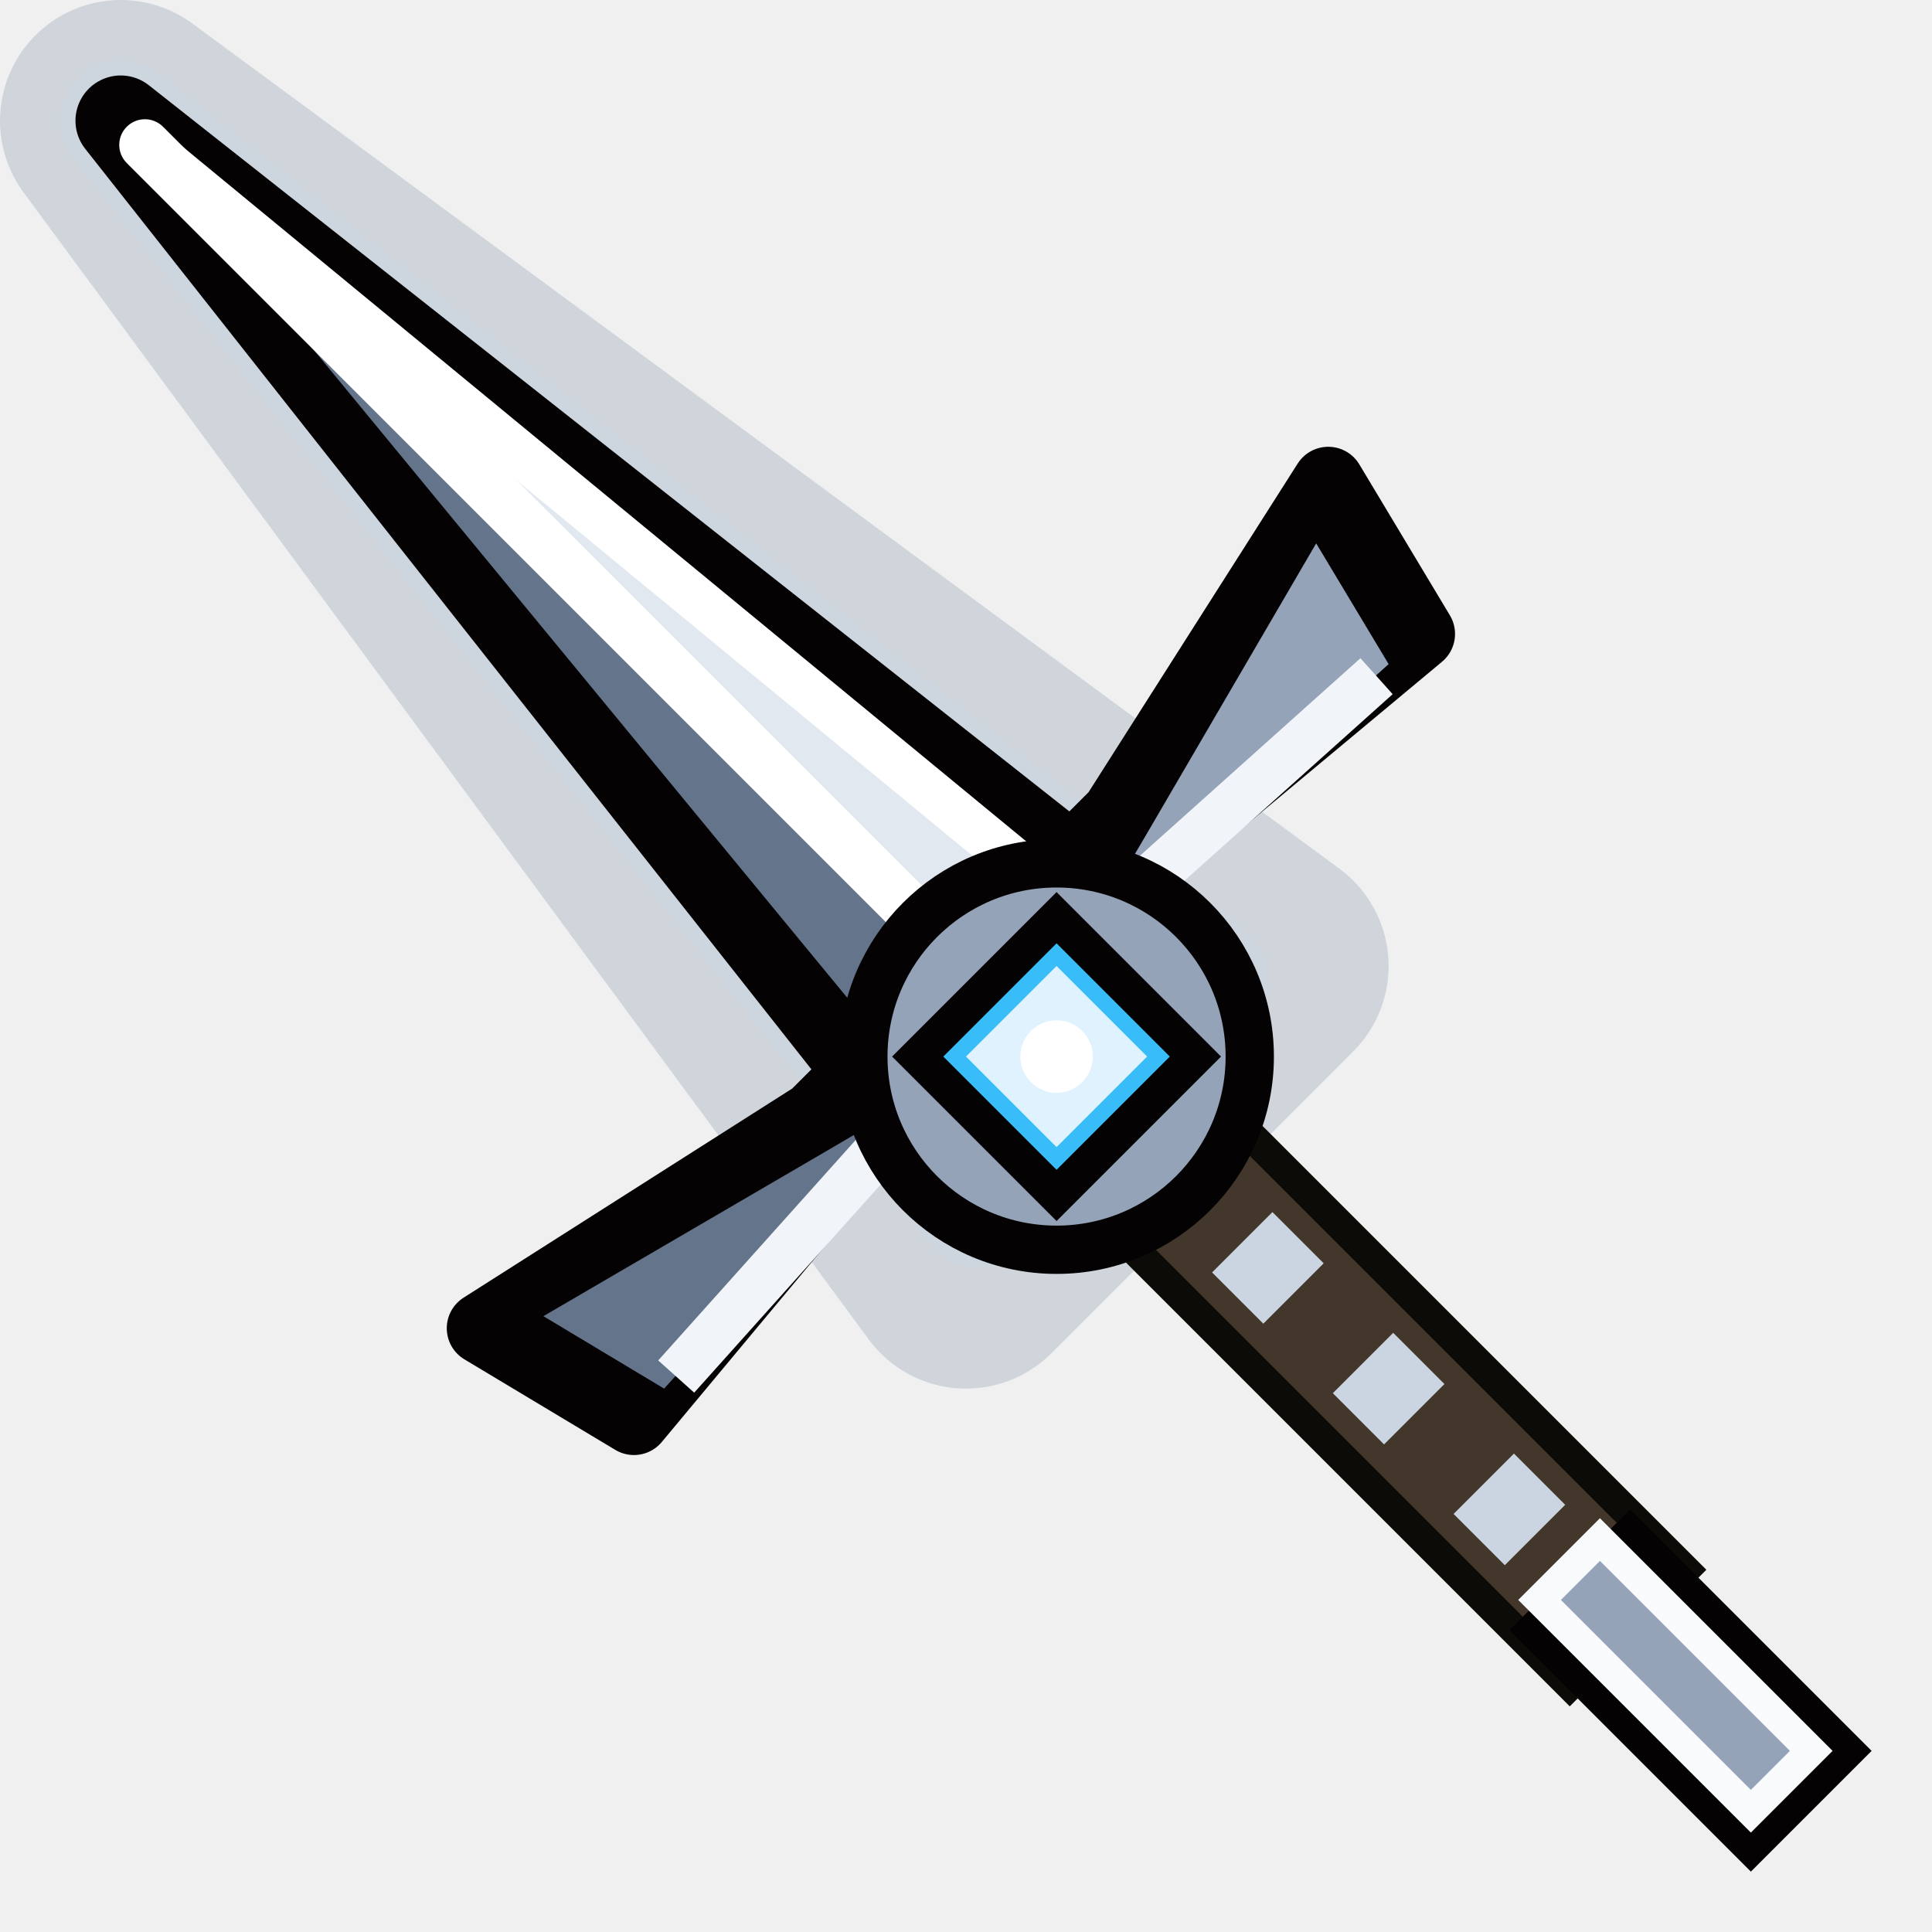
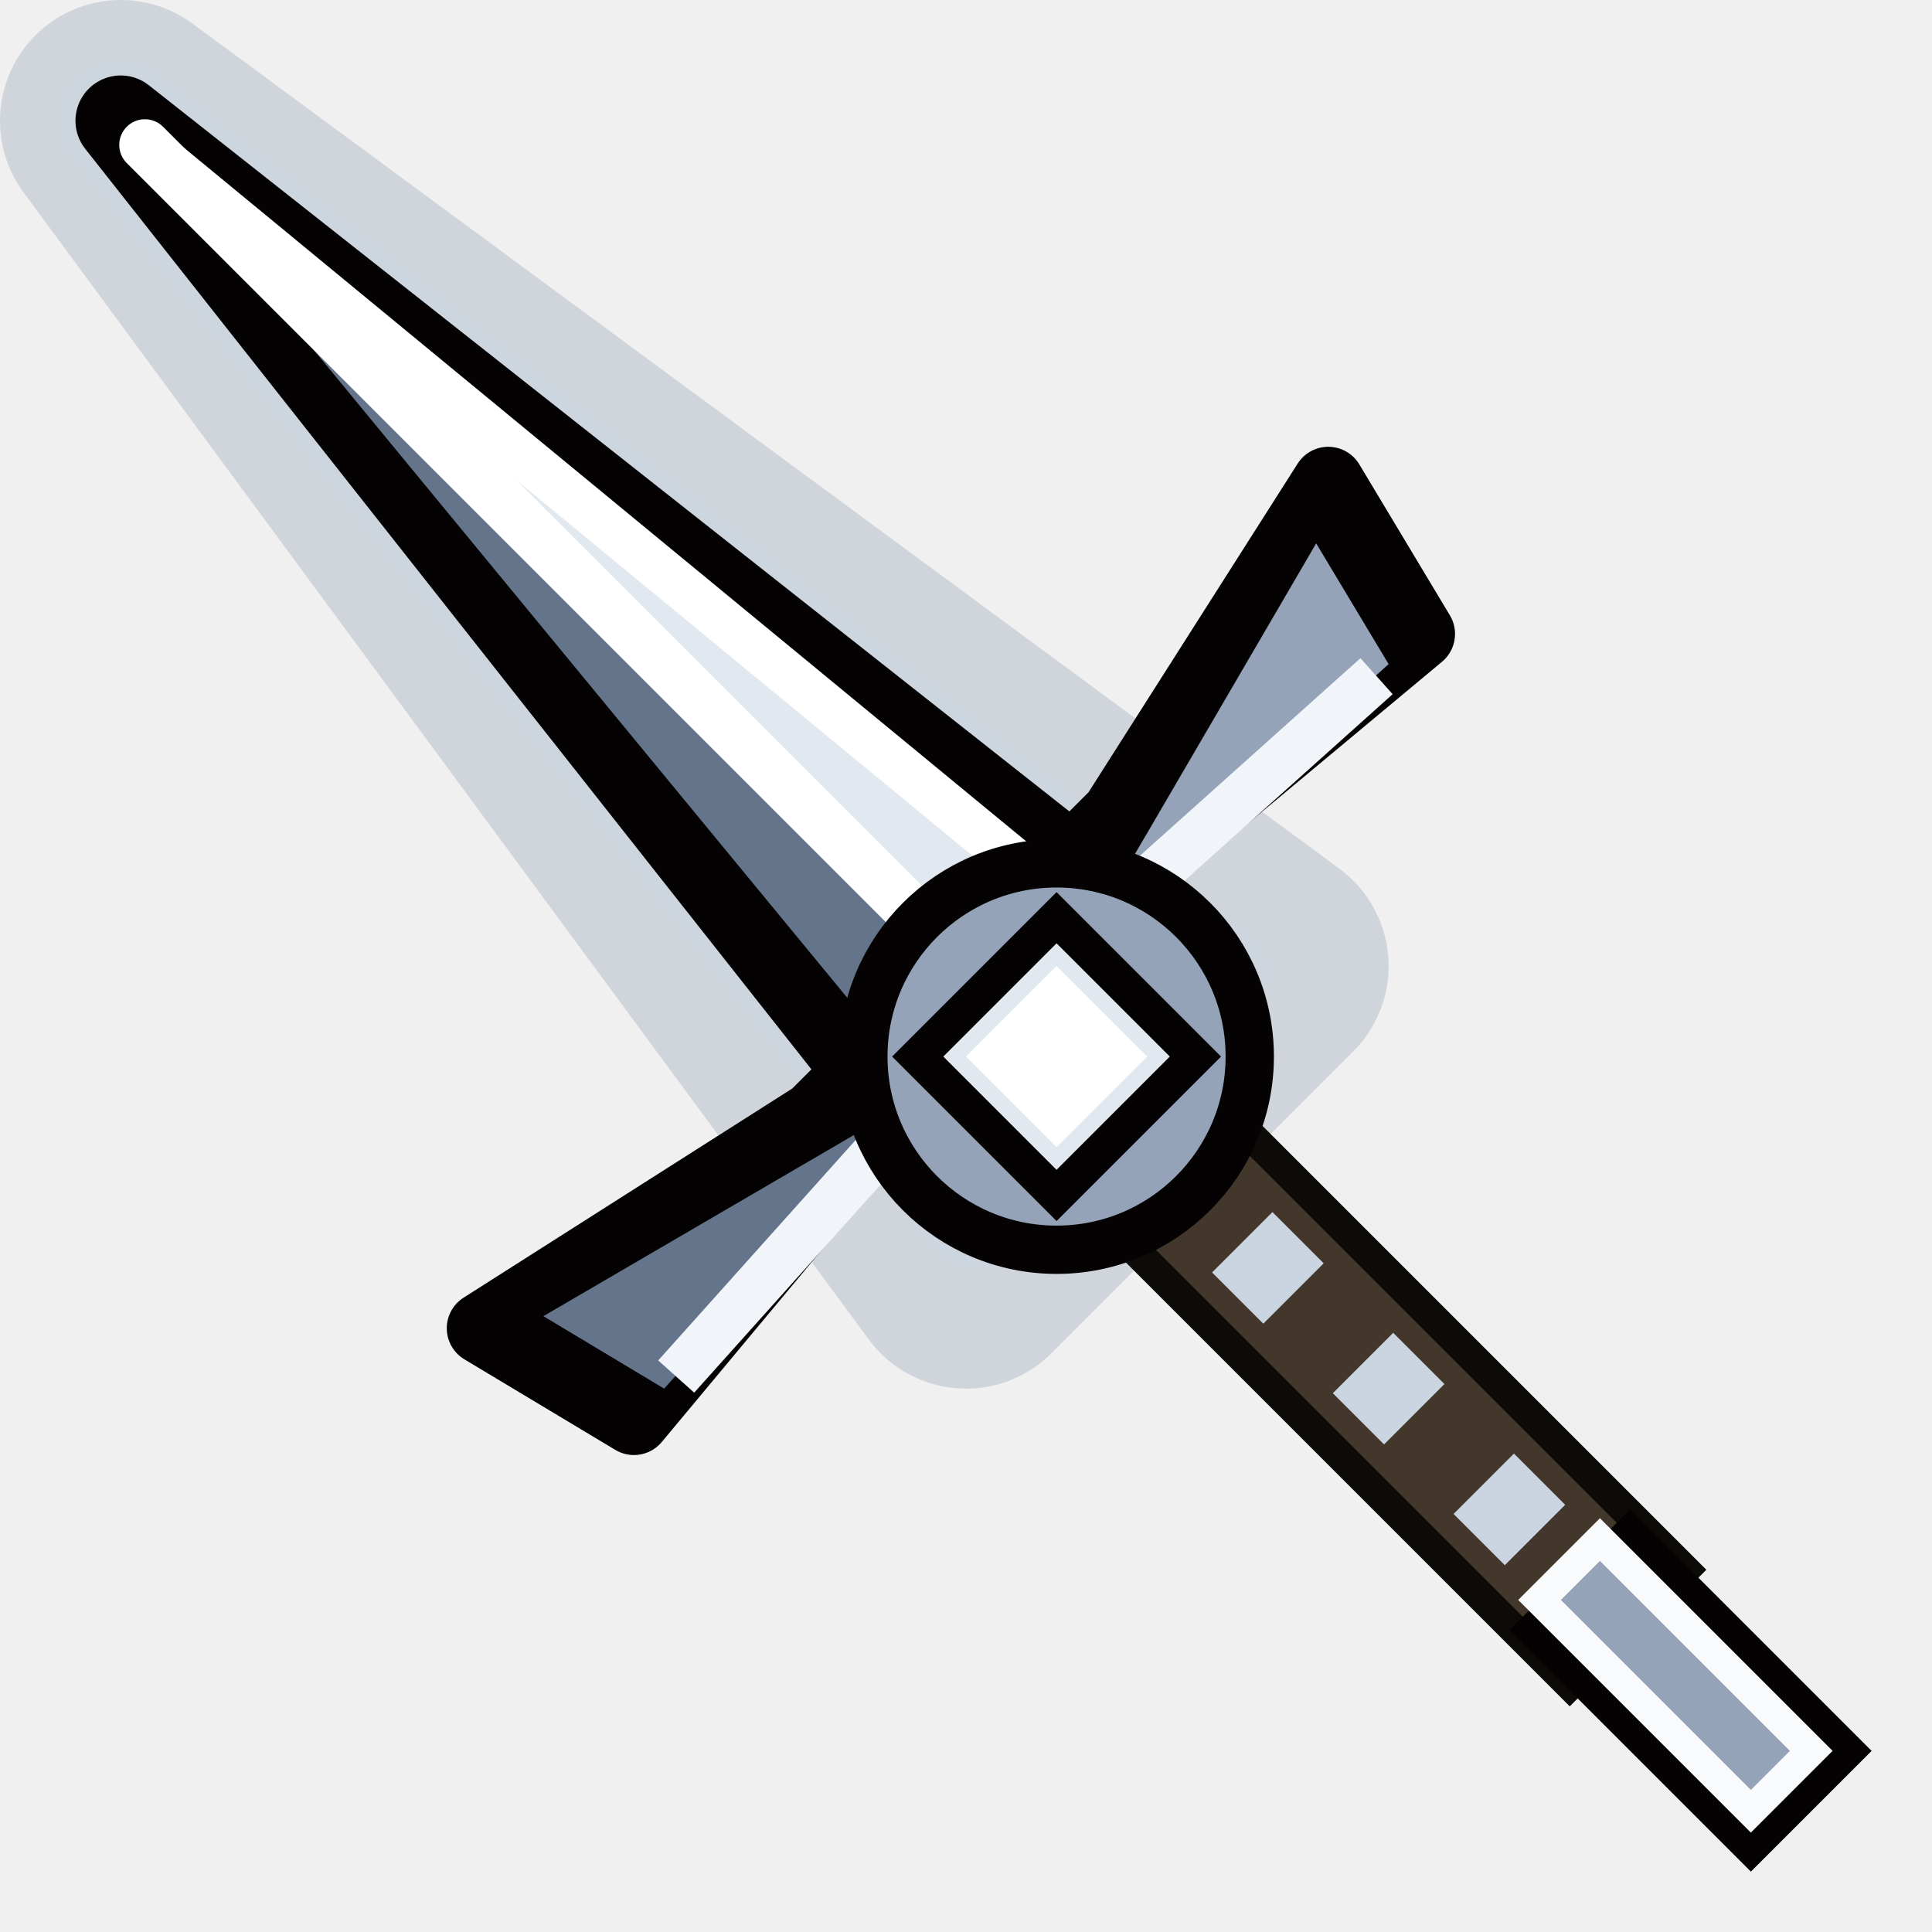
<svg xmlns="http://www.w3.org/2000/svg" width="32" height="32" viewBox="0 0 32 32" fill="none">
  <path d="M2 2 L20.5 16.5 L16.5 20.5 Z" fill="#94A3B8" fill-opacity="0.25" />
  <path d="M2 2 L21 16 L16 21 Z" stroke="#94A3B8" stroke-width="4" stroke-linecap="round" stroke-linejoin="round" opacity="0.35" />
  <path d="M2 2 L20 16.2 L16.2 20 Z" stroke="#CBD5E1" stroke-width="2" stroke-linecap="round" stroke-linejoin="round" opacity="0.6" />
  <path d="M2 2 L20 16.2 L18.5 18.5 L16.2 20 Z" fill="#050203" stroke="#050203" stroke-width="1.5" stroke-linejoin="round" />
  <path d="M2.4 2.4 L19.4 16.4 L18.2 18.2 Z" fill="#E2E8F0" />
  <path d="M2.4 2.4 L19.4 16.4" stroke="#FFFFFF" stroke-width="0.75" stroke-linecap="round" />
  <path d="M2.4 2.4 L18.2 18.2 L16.4 19.4 Z" fill="#64748B" />
  <path d="M2.4 2.4 L17.5 17.5" stroke="#FFFFFF" stroke-width="0.85" stroke-linecap="round" />
  <path d="M18.5 18.5 L26 26" stroke="#0D0B08" stroke-width="3.2" stroke-linecap="square" />
  <path d="M19.5 19.5 L25.5 25.5" stroke="#42372A" stroke-width="2.2" stroke-linecap="square" />
  <path d="M20.5 21.5 L21.5 20.5" stroke="#CBD5E1" stroke-width="1.2" />
  <path d="M22.5 23.5 L23.5 22.5" stroke="#CBD5E1" stroke-width="1.2" />
  <path d="M24.5 25.5 L25.5 24.5" stroke="#CBD5E1" stroke-width="1.2" />
  <path d="M25 27 L27 25 L31 29 L29 31 Z" fill="#050203" />
  <path d="M25.5 26.5 L26.5 25.5 L30 29 L29 30 Z" fill="#94A3B8" stroke="#F8FAFC" stroke-width="0.5" />
  <path d="M17.5 15.5 L23.5 10.5 L22 8 L18.5 13.5 L13.5 18.5 L8 22 L10.5 23.5 L15.5 17.5 Z" fill="#050203" stroke="#050203" stroke-width="1.2" stroke-linejoin="round" />
  <path d="M18 15.5 L23 11 L21.8 9 L19 13.8 Z" fill="#94A3B8" />
  <path d="M18 15.5 L22.8 11.2" stroke="#F1F5F9" stroke-width="0.8" />
  <path d="M15.5 18 L11 23 L9 21.8 L13.8 19 Z" fill="#64748B" />
  <path d="M15.5 18 L11.2 22.8" stroke="#F1F5F9" stroke-width="0.8" />
  <circle cx="17.5" cy="17.5" r="3.2" fill="#94A3B8" stroke="#050203" stroke-width="0.8" />
-   <polygon points="17.5,15.2 19.8,17.5 17.5,19.8 15.2,17.5" fill="#38BDF8" stroke="#050203" stroke-width="0.6" />
-   <polygon points="17.5,16 19,17.5 17.5,19 16,17.5" fill="#E0F2FE" />
+   <polygon points="17.5,15.2 19.8,17.5 17.5,19.8 15.2,17.5" fill="#E2E8F0" stroke="#050203" stroke-width="0.6" />
+   <polygon points="17.5,16 19,17.5 17.5,19 16,17.5" fill="#FFFFFF" />
  <circle cx="17.5" cy="17.5" r="0.6" fill="#FFFFFF" />
</svg>
